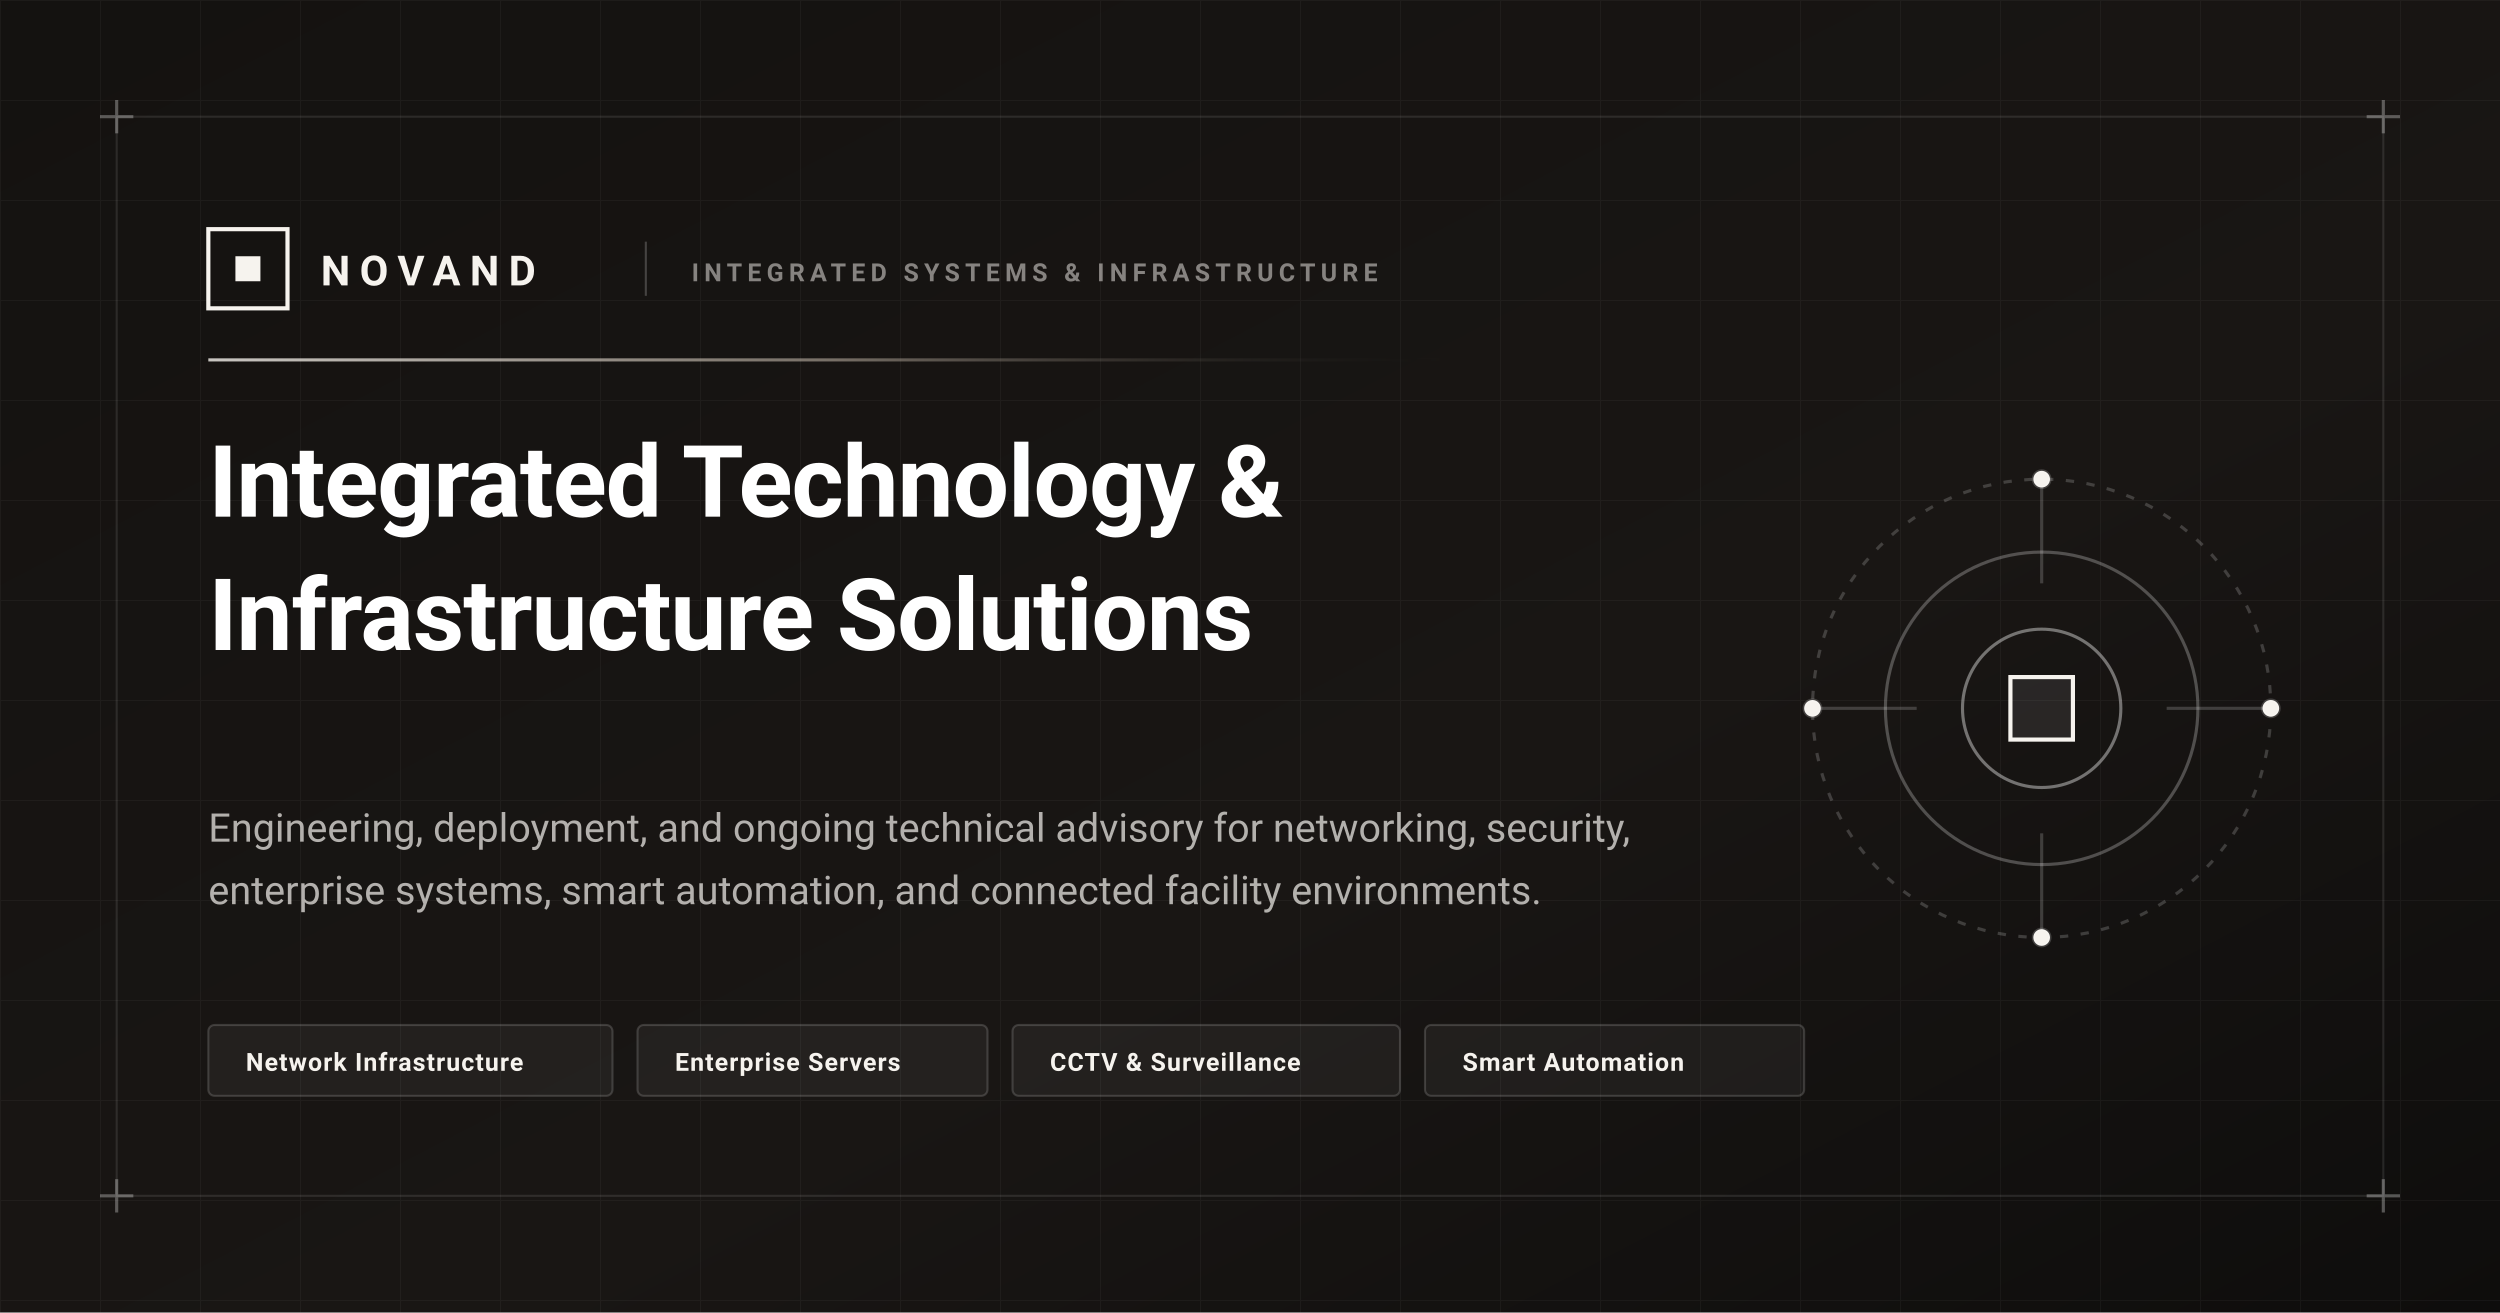
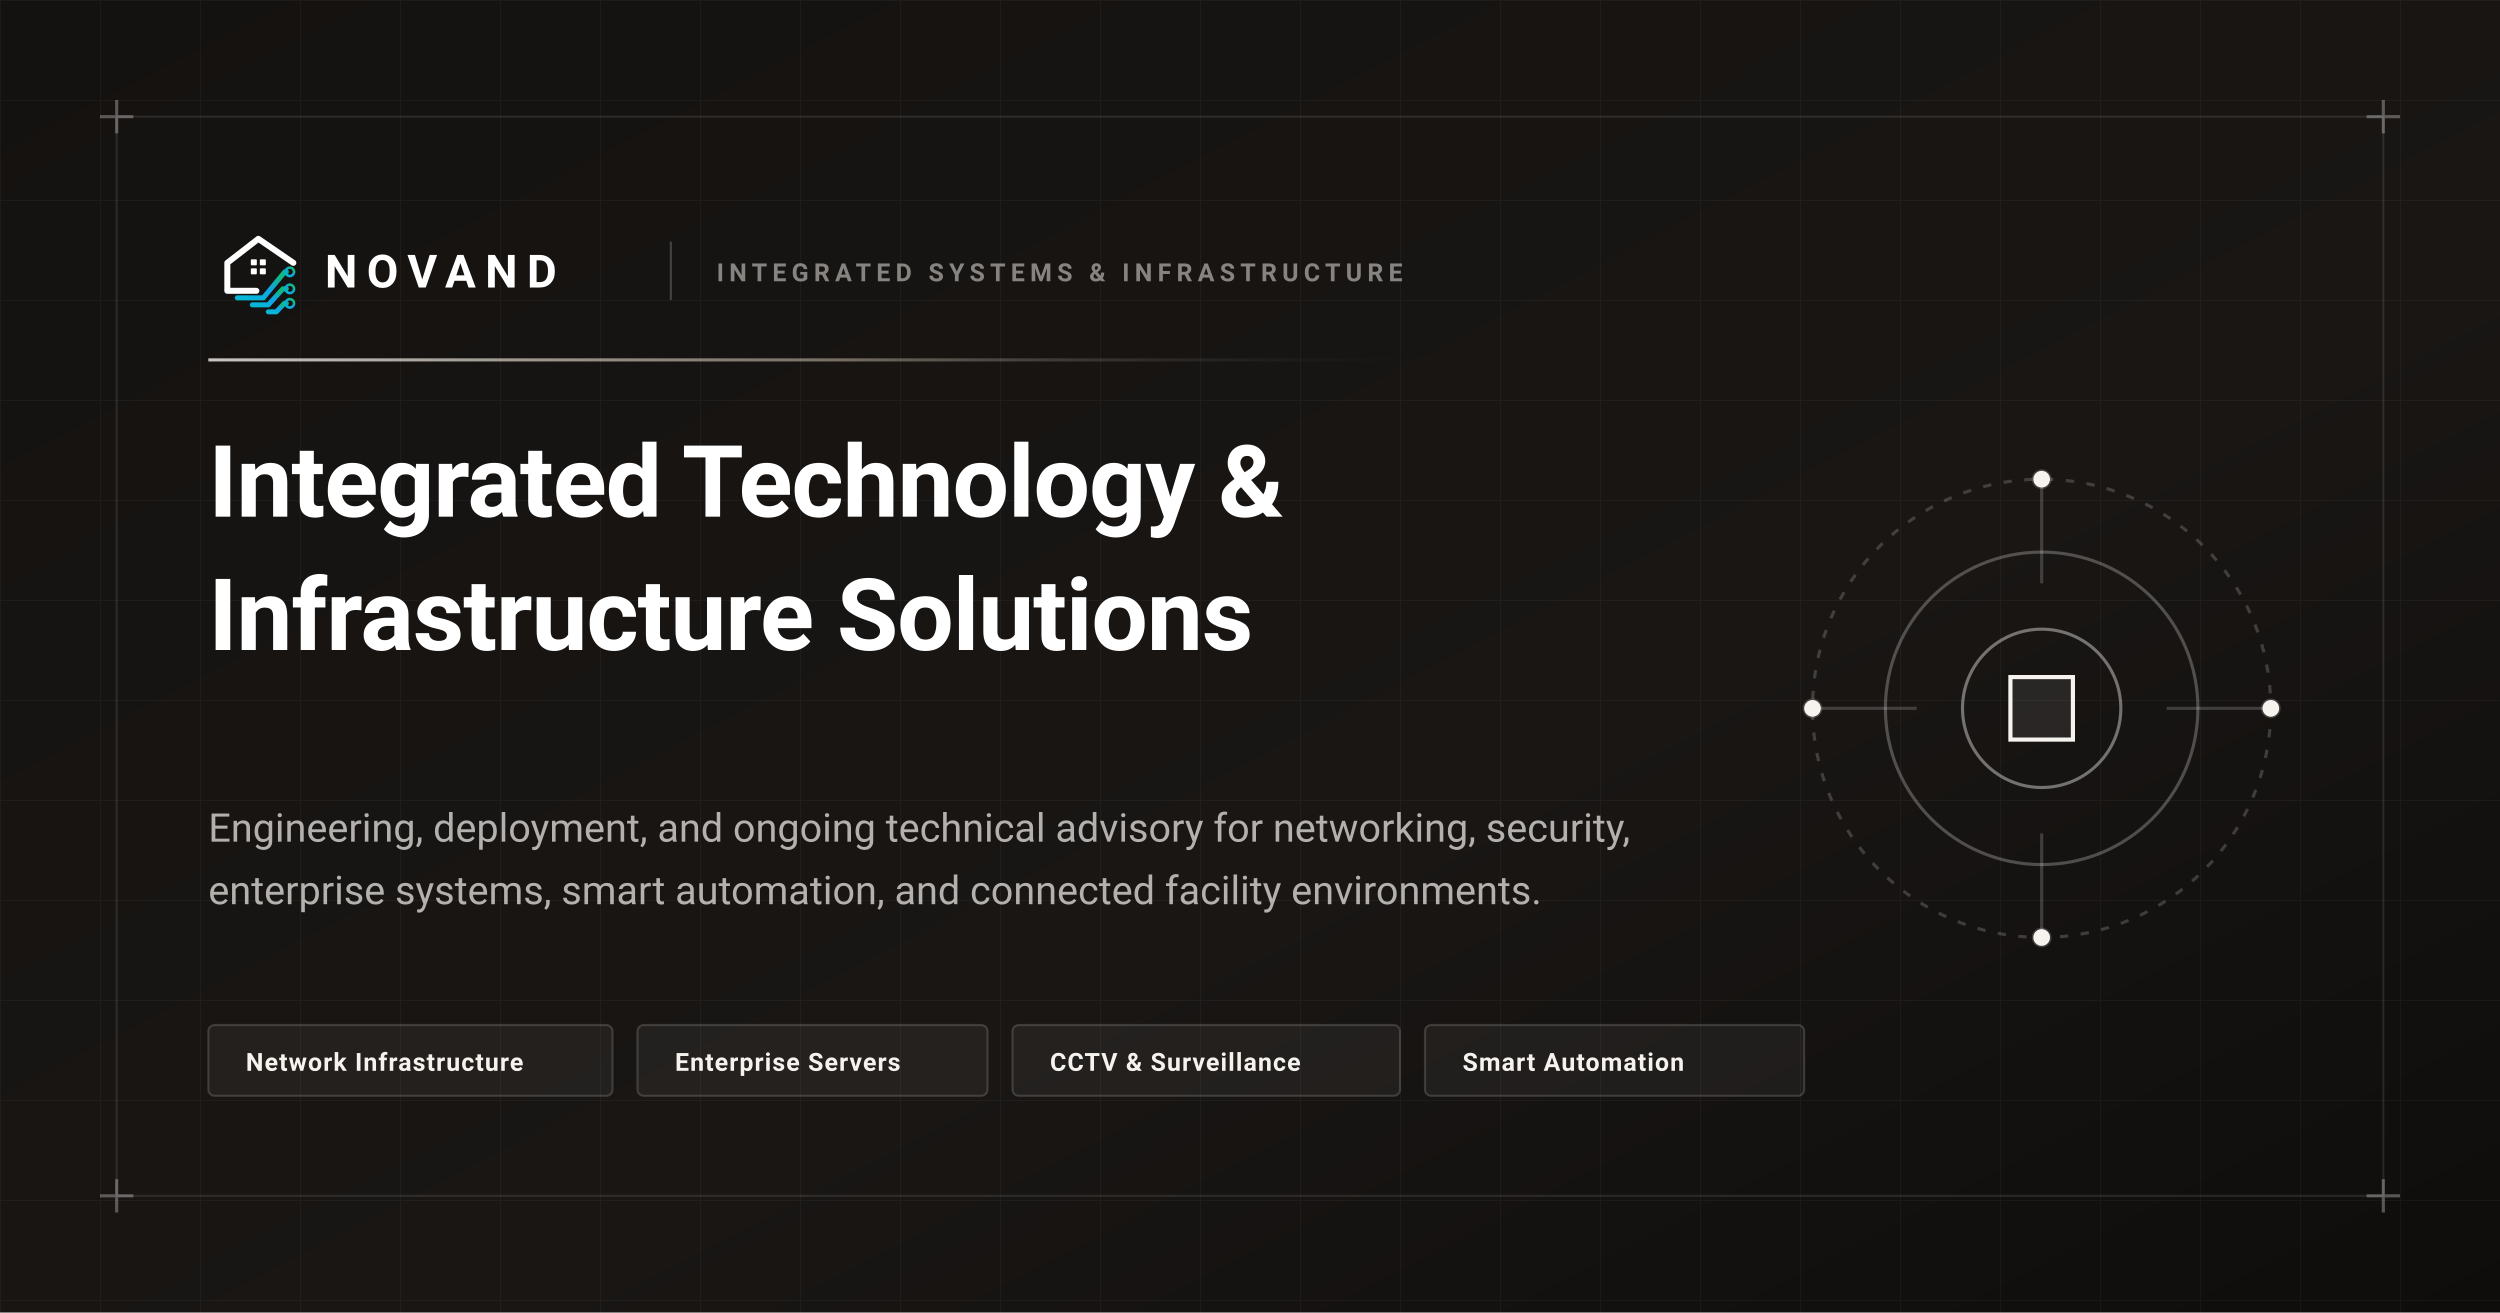
<svg xmlns="http://www.w3.org/2000/svg" width="1200" height="630" viewBox="0 0 1200 630">
  <defs>
    <linearGradient id="bgGrad" x1="0%" y1="0%" x2="100%" y2="100%">
      <stop offset="0%" stop-color="#141210" />
      <stop offset="60%" stop-color="#191614" />
      <stop offset="100%" stop-color="#0e0d0c" />
    </linearGradient>
    <pattern id="grid" width="48" height="48" patternUnits="userSpaceOnUse">
      <path d="M 48 0 L 0 0 0 48" fill="none" stroke="rgba(255, 255, 255, 0.04)" stroke-width="1" />
    </pattern>
    <linearGradient id="accentLine" x1="0%" y1="0%" x2="100%" y2="0%">
      <stop offset="0%" stop-color="#f6f3ee" stop-opacity="0.8" />
      <stop offset="50%" stop-color="#d8cbbb" stop-opacity="0.5" />
      <stop offset="100%" stop-color="#141210" stop-opacity="0" />
    </linearGradient>
  </defs>
  <rect width="1200" height="630" fill="url(#bgGrad)" />
  <rect width="1200" height="630" fill="url(#grid)" />
  <rect x="56" y="56" width="1088" height="518" fill="none" stroke="rgba(255, 255, 255, 0.1)" stroke-width="1" />
  <path d="M 48 56 L 64 56 M 56 48 L 56 64" stroke="rgba(255, 255, 255, 0.3)" stroke-width="1.5" />
  <path d="M 1136 56 L 1152 56 M 1144 48 L 1144 64" stroke="rgba(255, 255, 255, 0.3)" stroke-width="1.5" />
  <path d="M 48 574 L 64 574 M 56 566 L 56 582" stroke="rgba(255, 255, 255, 0.3)" stroke-width="1.5" />
  <path d="M 1136 574 L 1152 574 M 1144 566 L 1144 582" stroke="rgba(255, 255, 255, 0.3)" stroke-width="1.5" />
-   <g transform="translate(100, 110)">
-     <rect x="0" y="0" width="38" height="38" fill="none" stroke="#f6f3ee" stroke-width="2" />
-     <rect x="13" y="13" width="12" height="12" fill="#f6f3ee" />
-     <text x="54" y="27" font-family="-apple-system, BlinkMacSystemFont, 'Segoe UI', Roboto, Helvetica, Arial, sans-serif" font-size="20" font-weight="700" letter-spacing="4.5" fill="#f6f3ee">NOVAND</text>
-     <line x1="210" y1="6" x2="210" y2="32" stroke="rgba(255, 255, 255, 0.2)" stroke-width="1" />
-     <text x="232" y="25" font-family="-apple-system, BlinkMacSystemFont, 'Segoe UI', Roboto, Helvetica, Arial, sans-serif" font-size="12" font-weight="600" letter-spacing="2.5" fill="rgba(246, 243, 238, 0.5)">INTEGRATED SYSTEMS &amp; INFRASTRUCTURE</text>
+   <g transform="translate(100, 106)">
+     <g transform="scale(0.48)">
+       <defs>
+         <linearGradient id="ogCircuitGrad" x1="20%" y1="100%" x2="90%" y2="20%">
+           <stop offset="0%" stop-color="#06B6D4" />
+           <stop offset="50%" stop-color="#0EA5E9" />
+           <stop offset="100%" stop-color="#10B981" />
+         </linearGradient>
+       </defs>
+       <path d="M 85 42 L 50 18 L 19 42 L 19 70 L 48 70" stroke="#ffffff" stroke-width="6" stroke-linecap="round" stroke-linejoin="round" fill="none" />
+       <rect x="42.5" y="38.5" width="6" height="6" rx="0.8" fill="#ffffff" />
+       <rect x="51.5" y="38.5" width="6" height="6" rx="0.8" fill="#ffffff" />
+       <rect x="42.5" y="47.5" width="6" height="6" rx="0.8" fill="#ffffff" />
+       <rect x="51.5" y="47.5" width="6" height="6" rx="0.8" fill="#ffffff" />
+       <path d="M 29 77 L 55 77 L 76.5 51 L 78 51" stroke="url(#ogCircuitGrad)" stroke-width="5" stroke-linecap="round" stroke-linejoin="round" fill="none" />
+       <circle cx="81.5" cy="51" r="4.2" stroke="url(#ogCircuitGrad)" stroke-width="2.6" fill="none" />
+       <path d="M 44 84 L 60 84 L 74.5 68 L 78 68" stroke="url(#ogCircuitGrad)" stroke-width="5" stroke-linecap="round" stroke-linejoin="round" fill="none" />
+       <circle cx="81.5" cy="68" r="4.2" stroke="url(#ogCircuitGrad)" stroke-width="2.6" fill="none" />
+       <path d="M 60 91 L 68 91 L 76 82.5 L 78 82.5" stroke="url(#ogCircuitGrad)" stroke-width="5" stroke-linecap="round" stroke-linejoin="round" fill="none" />
+       <circle cx="81.5" cy="82.5" r="4.2" stroke="url(#ogCircuitGrad)" stroke-width="2.6" fill="none" />
+     </g>
+     <text x="56" y="32" font-family="-apple-system, BlinkMacSystemFont, 'Segoe UI', Roboto, Helvetica, Arial, sans-serif" font-size="22" font-weight="700" letter-spacing="4.5" fill="#ffffff">NOVAND</text>
+     <line x1="222" y1="10" x2="222" y2="38" stroke="rgba(255, 255, 255, 0.2)" stroke-width="1" />
+     <text x="244" y="29" font-family="-apple-system, BlinkMacSystemFont, 'Segoe UI', Roboto, Helvetica, Arial, sans-serif" font-size="12" font-weight="600" letter-spacing="2.5" fill="rgba(246, 243, 238, 0.5)">INTEGRATED SYSTEMS &amp; INFRASTRUCTURE</text>
  </g>
  <rect x="100" y="172" width="600" height="1.5" fill="url(#accentLine)" />
  <g transform="translate(100, 248)">
    <text font-family="-apple-system, BlinkMacSystemFont, 'Segoe UI', Roboto, Helvetica, Arial, sans-serif" font-size="48" font-weight="700" letter-spacing="-0.5" fill="#ffffff" line-height="1.15">
      <tspan x="0" dy="0">Integrated Technology &amp;</tspan>
      <tspan x="0" dy="64">Infrastructure Solutions</tspan>
    </text>
  </g>
  <g transform="translate(100, 404)">
    <text font-family="-apple-system, BlinkMacSystemFont, 'Segoe UI', Roboto, Helvetica, Arial, sans-serif" font-size="19" font-weight="400" fill="rgba(246, 243, 238, 0.7)" line-height="1.5">
      <tspan x="0" dy="0">Engineering, deployment, and ongoing technical advisory for networking, security,</tspan>
      <tspan x="0" dy="30">enterprise systems, smart automation, and connected facility environments.</tspan>
    </text>
  </g>
  <g transform="translate(100, 492)">
    <rect x="0" y="0" width="194" height="34" rx="3" fill="rgba(255, 255, 255, 0.05)" stroke="rgba(255, 255, 255, 0.16)" stroke-width="1" />
    <text x="18" y="22" font-family="-apple-system, BlinkMacSystemFont, 'Segoe UI', Roboto, Helvetica, Arial, sans-serif" font-size="12" font-weight="600" letter-spacing="0.5" fill="#f6f3ee">Network Infrastructure</text>
    <rect x="206" y="0" width="168" height="34" rx="3" fill="rgba(255, 255, 255, 0.05)" stroke="rgba(255, 255, 255, 0.16)" stroke-width="1" />
    <text x="224" y="22" font-family="-apple-system, BlinkMacSystemFont, 'Segoe UI', Roboto, Helvetica, Arial, sans-serif" font-size="12" font-weight="600" letter-spacing="0.5" fill="#f6f3ee">Enterprise Servers</text>
    <rect x="386" y="0" width="186" height="34" rx="3" fill="rgba(255, 255, 255, 0.05)" stroke="rgba(255, 255, 255, 0.16)" stroke-width="1" />
    <text x="404" y="22" font-family="-apple-system, BlinkMacSystemFont, 'Segoe UI', Roboto, Helvetica, Arial, sans-serif" font-size="12" font-weight="600" letter-spacing="0.5" fill="#f6f3ee">CCTV &amp; Surveillance</text>
    <rect x="584" y="0" width="182" height="34" rx="3" fill="rgba(255, 255, 255, 0.05)" stroke="rgba(255, 255, 255, 0.16)" stroke-width="1" />
    <text x="602" y="22" font-family="-apple-system, BlinkMacSystemFont, 'Segoe UI', Roboto, Helvetica, Arial, sans-serif" font-size="12" font-weight="600" letter-spacing="0.5" fill="#f6f3ee">Smart Automation</text>
  </g>
  <g transform="translate(860, 220)" stroke="rgba(255, 255, 255, 0.18)" fill="none" stroke-width="1.5">
    <circle cx="120" cy="120" r="110" stroke-dasharray="4 6" />
    <circle cx="120" cy="120" r="75" stroke="rgba(255, 255, 255, 0.25)" />
    <circle cx="120" cy="120" r="38" stroke="rgba(255, 255, 255, 0.4)" />
    <rect x="105" y="105" width="30" height="30" fill="rgba(255, 255, 255, 0.08)" stroke="#f6f3ee" stroke-width="2" />
    <line x1="10" y1="120" x2="60" y2="120" />
    <line x1="180" y1="120" x2="230" y2="120" />
    <line x1="120" y1="10" x2="120" y2="60" />
    <line x1="120" y1="180" x2="120" y2="230" />
    <circle cx="10" cy="120" r="4" fill="#f6f3ee" />
    <circle cx="230" cy="120" r="4" fill="#f6f3ee" />
    <circle cx="120" cy="10" r="4" fill="#f6f3ee" />
    <circle cx="120" cy="230" r="4" fill="#f6f3ee" />
  </g>
</svg>
